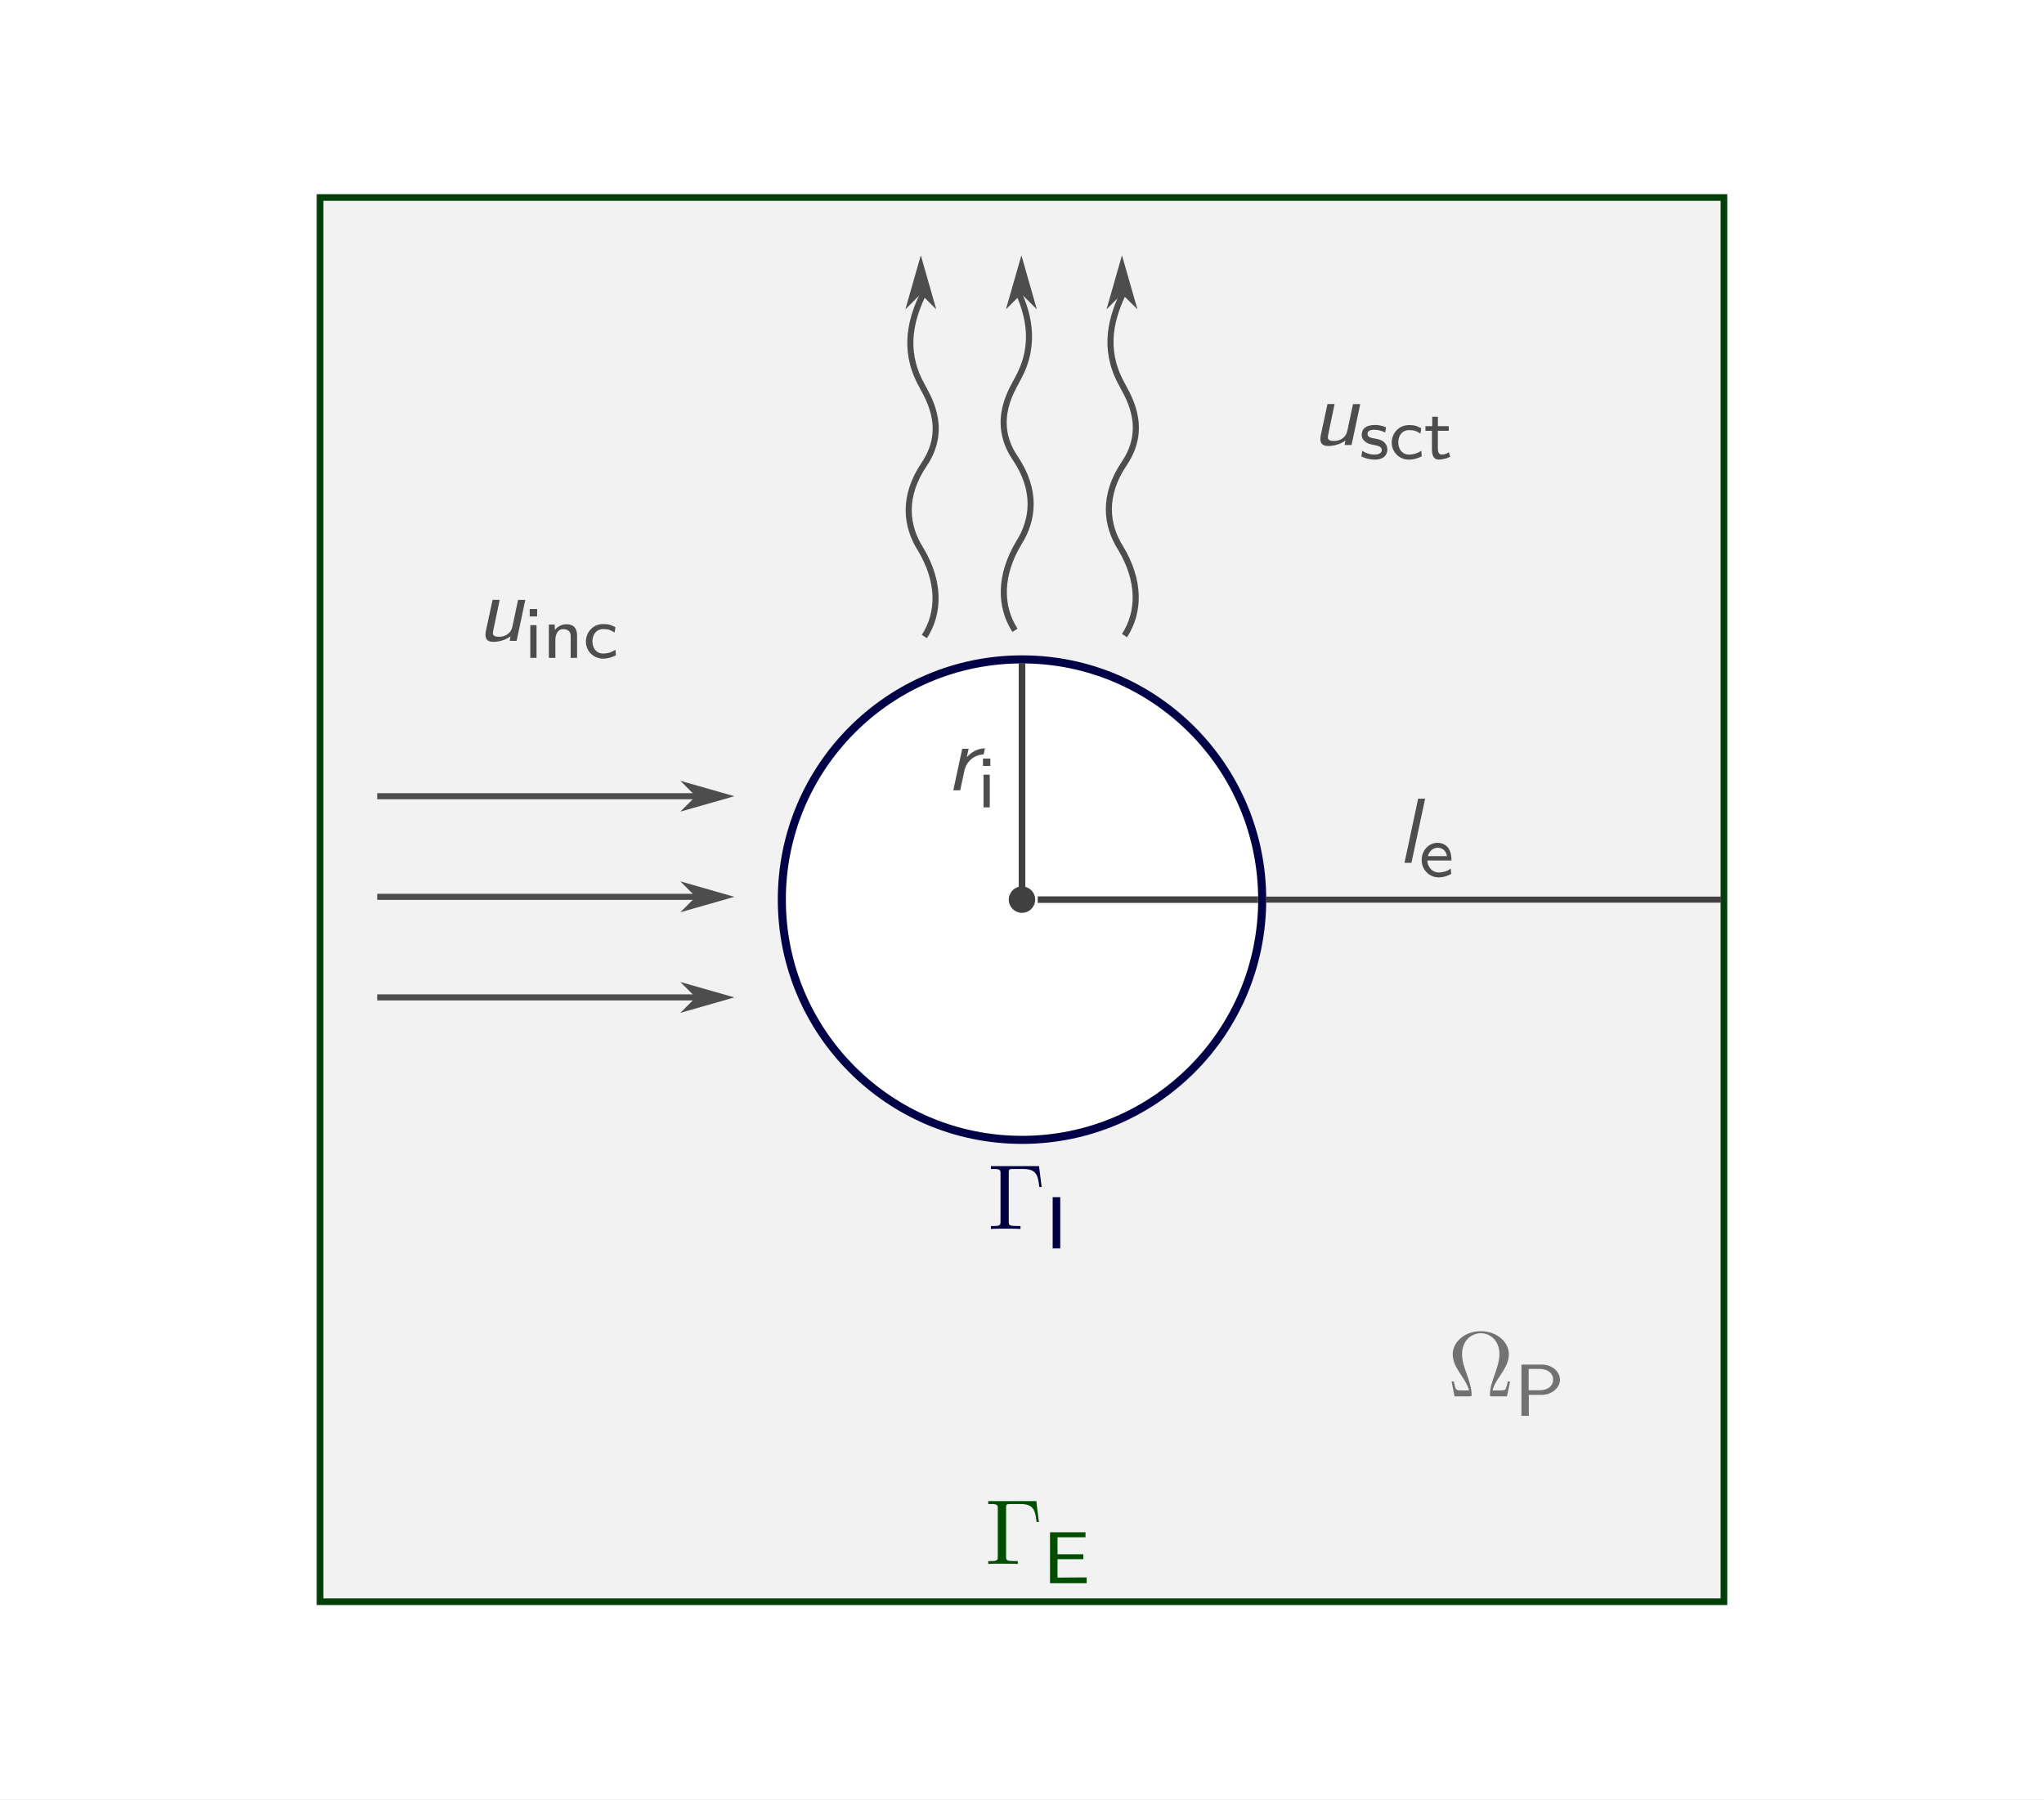
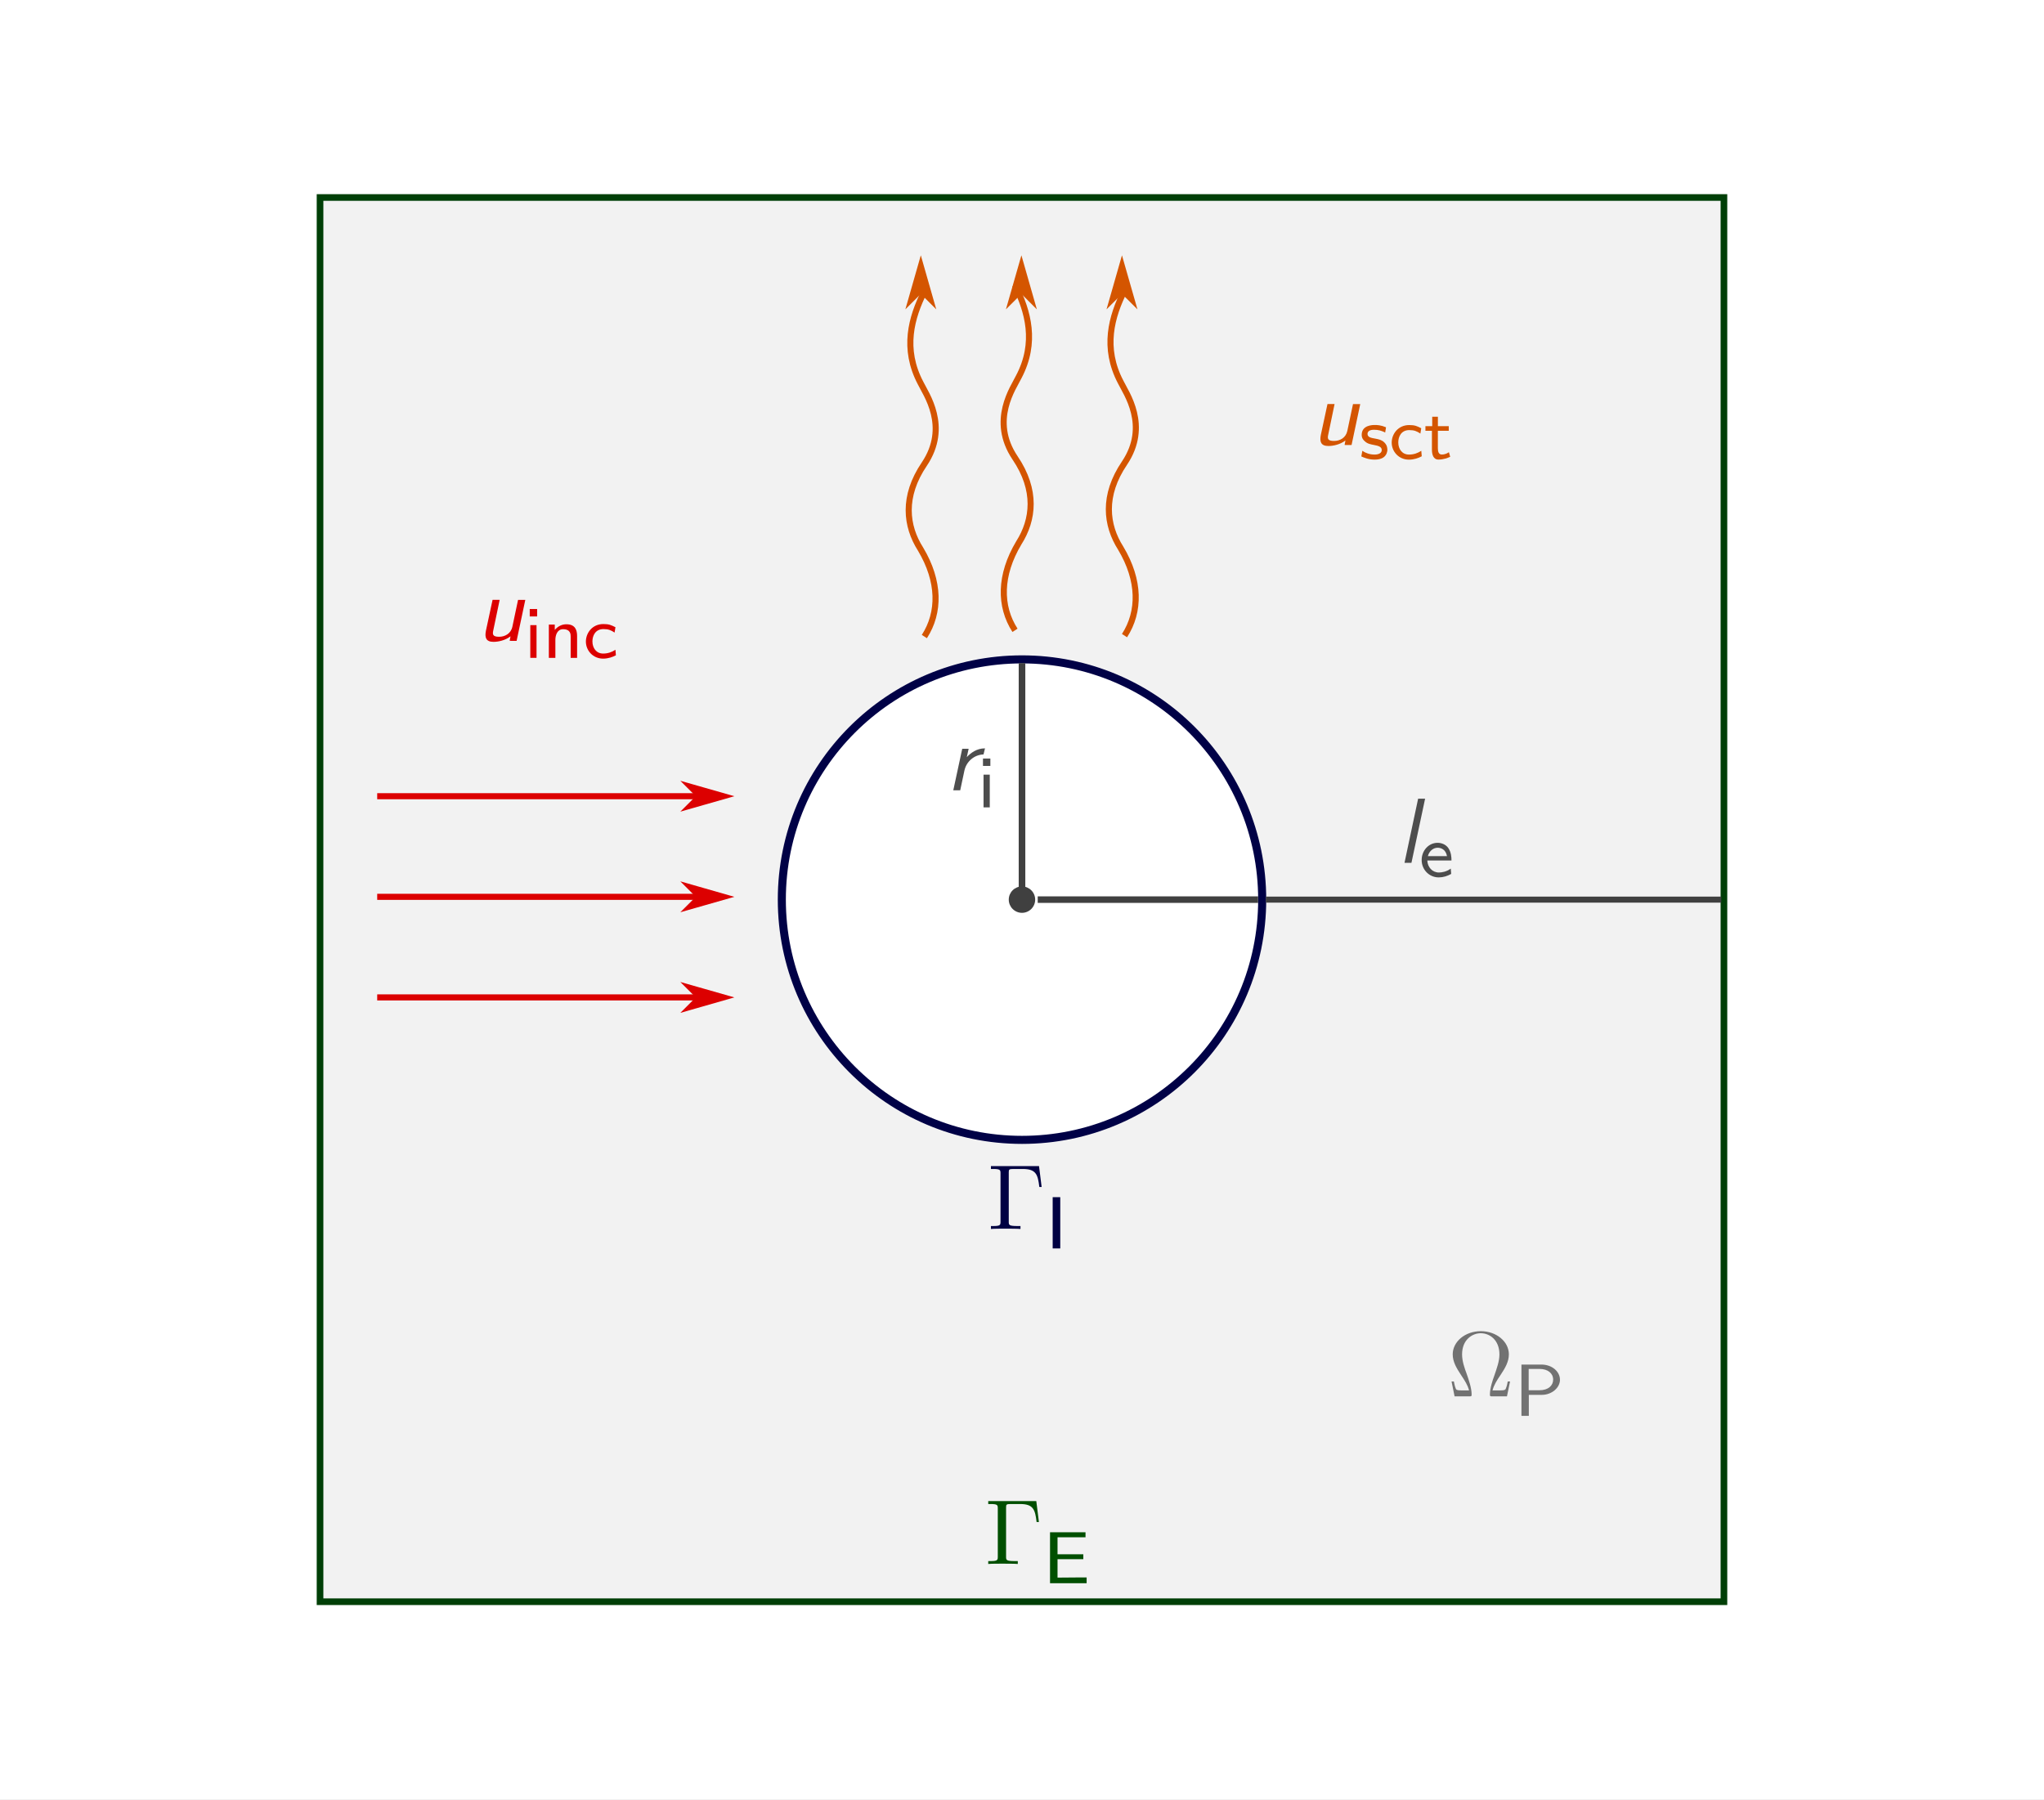
<svg xmlns="http://www.w3.org/2000/svg" width="54.78mm" height="48.23mm" viewBox="0 0 54.78 48.23" version="1.1" id="svg5">
  <defs id="defs2" />
  <g id="layer1" transform="translate(-26.77578,-11.6069)">
    <rect x="26.776" y="11.607" width="54.78" height="48.23" id="rect319" fill="#ffffff" style="stroke-width:0.248" />
    <path d="M 35.353,16.901 H 72.978 V 54.542 H 35.353 Z" id="path321" stroke="#003f07" stroke-width="0.178" fill="#f2f2f2" />
    <path d="m 60.603,35.722 c 0,3.557 -2.881,6.44 -6.437,6.44 -3.555,0 -6.437,-2.883 -6.437,-6.44 0,-3.556 2.882,-6.44 6.437,-6.44 3.556,0 6.437,2.884 6.437,6.44 z" id="path323" stroke="#000146" stroke-width="0.216" fill="#ffffff" />
    <path d="m 53.135,31.83 0.039,-0.163 c -0.225,0 -0.384,0.124 -0.488,0.236 l 0.05,-0.225 h -0.172 l -0.24,1.114 h 0.186 l 0.113,-0.532 c 0.054,-0.244 0.267,-0.423 0.512,-0.43 z" id="path325" fill="#4d4d4d" style="stroke-width:0.248" />
    <path d="m 53.302,33.249 v -0.877 h -0.167 v 0.877 z m 0.016,-1.111 v -0.198 h -0.198 v 0.198 z" id="path327" fill="#4d4d4d" style="stroke-width:0.248" />
    <path d="m 54.519,35.722 c 0,0.195 -0.159,0.354 -0.354,0.354 -0.195,0 -0.354,-0.159 -0.354,-0.354 0,-0.195 0.159,-0.354 0.354,-0.354 0.195,0 0.354,0.159 0.354,0.354 z" id="path329" fill="#404040" style="stroke-width:0.248" />
-     <path d="m 36.885,32.95 h 9.25" id="path331" stroke="#4d4d4d" stroke-width="0.163" fill="none" />
-     <path d="m 51.549,28.67 c 0.417,-0.646 0.415,-1.478 -0.102,-2.344 -0.393,-0.618 -0.488,-1.411 0.102,-2.281 0.674,-1.005 0.037,-1.881 -0.102,-2.171 -0.484,-0.92 -0.248,-1.754 0.102,-2.454" id="path331-4" stroke="#4d4d4d" stroke-width="0.163" fill="none" />
-     <path d="m 56.913,28.645 c 0.417,-0.646 0.415,-1.478 -0.102,-2.344 -0.393,-0.618 -0.488,-1.411 0.102,-2.281 0.674,-1.005 0.037,-1.881 -0.102,-2.171 -0.484,-0.92 -0.248,-1.754 0.102,-2.454" id="path331-4-4" stroke="#4d4d4d" stroke-width="0.163" fill="none" />
-     <path d="m 53.978,28.503 c -0.417,-0.646 -0.415,-1.478 0.102,-2.344 0.393,-0.618 0.488,-1.411 -0.102,-2.281 -0.674,-1.005 -0.037,-1.881 0.102,-2.171 0.484,-0.92 0.248,-1.754 -0.102,-2.454" id="path331-4-5" stroke="#4d4d4d" stroke-width="0.163" fill="none" />
-     <path d="m 45.484,32.95 -0.326,0.326 1.141,-0.326 -1.141,-0.326 z" id="path333" stroke="#4d4d4d" stroke-width="0.087" fill="#4d4d4d" fill-rule="evenodd" />
-     <path d="m 36.885,35.647 h 9.25" id="path335" stroke="#4d4d4d" stroke-width="0.163" fill="none" />
-     <path d="m 45.484,35.647 -0.326,0.326 1.141,-0.326 -1.141,-0.327 z" id="path337" stroke="#4d4d4d" stroke-width="0.087" fill="#4d4d4d" fill-rule="evenodd" />
-     <path d="m 36.885,38.343 h 9.25" id="path339" stroke="#4d4d4d" stroke-width="0.163" fill="none" />
-     <path d="m 45.484,38.343 -0.326,0.327 1.141,-0.327 -1.141,-0.326 z" id="path341" stroke="#4d4d4d" stroke-width="0.087" fill="#4d4d4d" fill-rule="evenodd" />
-     <path d="m 51.454,19.424 0.326,0.326 -0.326,-1.141 -0.326,1.141 z" id="path345" stroke="#4d4d4d" stroke-width="0.087" fill="#4d4d4d" fill-rule="evenodd" />
-     <path d="m 54.15,19.424 0.326,0.326 -0.326,-1.141 -0.327,1.141 z" id="path349" stroke="#4d4d4d" stroke-width="0.087" fill="#4d4d4d" fill-rule="evenodd" />
-     <path d="m 56.845,19.424 0.327,0.326 -0.327,-1.141 -0.326,1.141 z" id="path353" stroke="#4d4d4d" stroke-width="0.087" fill="#4d4d4d" fill-rule="evenodd" />
-     <path d="m 40.621,28.786 0.233,-1.099 H 40.66 L 40.508,28.405 c -0.039,0.186 -0.198,0.271 -0.357,0.271 -0.174,0 -0.178,-0.066 -0.155,-0.171 l 0.171,-0.819 h -0.19 l -0.178,0.827 c -0.035,0.178 -0.004,0.299 0.202,0.299 0.132,0 0.314,-0.039 0.457,-0.148 l -0.023,0.121 z" id="path355" fill="#4d4d4d" style="stroke-width:0.248" />
-     <path d="m 41.155,29.241 v -0.877 h -0.167 v 0.877 z m 0.016,-1.11 v -0.199 h -0.198 v 0.199 z" id="path357" fill="#4d4d4d" style="stroke-width:0.248" />
-     <path d="m 42.242,29.241 v -0.586 c 0,-0.155 -0.047,-0.314 -0.287,-0.314 -0.112,0 -0.221,0.047 -0.311,0.151 v -0.143 h -0.159 v 0.893 h 0.175 v -0.481 c 0,-0.133 0.054,-0.288 0.205,-0.288 0.205,0 0.205,0.14 0.205,0.198 v 0.571 z" id="path359" fill="#4d4d4d" style="stroke-width:0.248" />
-     <path d="m 43.282,29.172 -0.012,-0.147 c -0.102,0.066 -0.206,0.101 -0.33,0.101 -0.182,0 -0.287,-0.147 -0.287,-0.326 0,-0.152 0.078,-0.33 0.295,-0.33 0.132,0 0.198,0.027 0.299,0.093 l 0.023,-0.143 c -0.117,-0.058 -0.172,-0.085 -0.323,-0.085 -0.299,0 -0.469,0.24 -0.469,0.47 0,0.24 0.19,0.457 0.461,0.457 0.136,0 0.257,-0.043 0.342,-0.089 z" id="path361" fill="#4d4d4d" style="stroke-width:0.248" />
-     <path d="m 62.998,23.536 0.233,-1.098 h -0.194 l -0.152,0.718 c -0.039,0.186 -0.197,0.271 -0.357,0.271 -0.174,0 -0.178,-0.066 -0.155,-0.171 l 0.17,-0.819 h -0.19 l -0.178,0.827 c -0.035,0.178 -0.004,0.298 0.202,0.298 0.132,0 0.314,-0.039 0.457,-0.147 l -0.023,0.12 z" id="path363" fill="#4d4d4d" style="stroke-width:0.248" />
-     <path d="m 63.956,23.651 c 0,-0.035 -0.004,-0.112 -0.085,-0.19 -0.074,-0.066 -0.143,-0.078 -0.24,-0.097 -0.116,-0.019 -0.205,-0.039 -0.205,-0.125 0,-0.112 0.143,-0.112 0.174,-0.112 0.113,0 0.198,0.023 0.299,0.074 l 0.023,-0.14 c -0.136,-0.058 -0.232,-0.062 -0.302,-0.062 -0.051,0 -0.35,0 -0.35,0.264 0,0.094 0.05,0.144 0.079,0.168 0.07,0.07 0.151,0.085 0.256,0.105 0.093,0.019 0.202,0.039 0.202,0.132 0,0.124 -0.167,0.124 -0.194,0.124 -0.128,0 -0.244,-0.043 -0.326,-0.101 l -0.027,0.151 c 0.071,0.031 0.191,0.085 0.354,0.085 0.089,0 0.174,-0.012 0.248,-0.066 0.074,-0.058 0.097,-0.143 0.097,-0.209 z" id="path365" fill="#4d4d4d" style="stroke-width:0.248" />
-     <path d="m 64.879,23.838 -0.012,-0.147 c -0.101,0.066 -0.206,0.101 -0.33,0.101 -0.182,0 -0.287,-0.147 -0.287,-0.326 0,-0.151 0.077,-0.33 0.294,-0.33 0.132,0 0.199,0.027 0.299,0.093 l 0.023,-0.143 c -0.116,-0.058 -0.171,-0.085 -0.323,-0.085 -0.298,0 -0.469,0.24 -0.469,0.47 0,0.24 0.19,0.457 0.461,0.457 0.136,0 0.257,-0.043 0.342,-0.089 z" id="path367" fill="#4d4d4d" style="stroke-width:0.248" />
-     <path d="m 65.642,23.853 -0.035,-0.124 c -0.066,0.047 -0.137,0.062 -0.191,0.062 -0.085,0 -0.105,-0.081 -0.105,-0.171 v -0.466 h 0.292 V 23.03 H 65.312 V 22.778 H 65.16 v 0.252 h -0.182 v 0.124 h 0.174 v 0.501 c 0,0.132 0.035,0.271 0.174,0.271 0.143,0 0.253,-0.047 0.315,-0.074 z" id="path369" fill="#4d4d4d" style="stroke-width:0.248" />
+     <path d="m 36.885,32.95 h 9.25" id="path331" stroke="#4d4d4d" stroke-width="0.163" fill="none" style="fill:#ff0000;fill-opacity:1;stroke:#dc0000;stroke-opacity:1" />
+     <path d="m 51.549,28.67 c 0.417,-0.646 0.415,-1.478 -0.102,-2.344 -0.393,-0.618 -0.488,-1.411 0.102,-2.281 0.674,-1.005 0.037,-1.881 -0.102,-2.171 -0.484,-0.92 -0.248,-1.754 0.102,-2.454" id="path331-4" stroke="#4d4d4d" stroke-width="0.163" fill="none" style="stroke:#d45500;stroke-opacity:1" />
+     <path d="m 56.913,28.645 c 0.417,-0.646 0.415,-1.478 -0.102,-2.344 -0.393,-0.618 -0.488,-1.411 0.102,-2.281 0.674,-1.005 0.037,-1.881 -0.102,-2.171 -0.484,-0.92 -0.248,-1.754 0.102,-2.454" id="path331-4-4" stroke="#4d4d4d" stroke-width="0.163" fill="none" style="stroke:#d45500;stroke-opacity:1" />
+     <path d="m 53.978,28.503 c -0.417,-0.646 -0.415,-1.478 0.102,-2.344 0.393,-0.618 0.488,-1.411 -0.102,-2.281 -0.674,-1.005 -0.037,-1.881 0.102,-2.171 0.484,-0.92 0.248,-1.754 -0.102,-2.454" id="path331-4-5" stroke="#4d4d4d" stroke-width="0.163" fill="none" style="stroke:#d45500;stroke-opacity:1" />
+     <path d="m 45.484,32.95 -0.326,0.326 1.141,-0.326 -1.141,-0.326 z" id="path333" stroke="#4d4d4d" stroke-width="0.087" fill="#4d4d4d" fill-rule="evenodd" style="stroke:#dc0000;stroke-opacity:1;fill:#dc0000;fill-opacity:1" />
+     <path d="m 36.885,35.647 h 9.25" id="path335" stroke="#4d4d4d" stroke-width="0.163" fill="none" style="fill:#dc0000;fill-opacity:1;stroke:#dc0000;stroke-opacity:1" />
+     <path d="m 45.484,35.647 -0.326,0.326 1.141,-0.326 -1.141,-0.327 z" id="path337" stroke="#4d4d4d" stroke-width="0.087" fill="#4d4d4d" fill-rule="evenodd" style="stroke:#dc0000;stroke-opacity:1;fill:#dc0000;fill-opacity:1" />
+     <path d="m 36.885,38.343 h 9.25" id="path339" stroke="#4d4d4d" stroke-width="0.163" fill="none" style="fill:#800000;fill-opacity:1;stroke:#dc0000;stroke-opacity:1" />
+     <path d="m 45.484,38.343 -0.326,0.327 1.141,-0.327 -1.141,-0.326 z" id="path341" stroke="#4d4d4d" stroke-width="0.087" fill="#4d4d4d" fill-rule="evenodd" style="stroke:#dc0000;stroke-opacity:1;fill:#dc0000;fill-opacity:1" />
+     <path d="m 51.454,19.424 0.326,0.326 -0.326,-1.141 -0.326,1.141 z" id="path345" stroke="#4d4d4d" stroke-width="0.087" fill="#4d4d4d" fill-rule="evenodd" style="stroke:#d45500;stroke-opacity:1;fill:#d45500;fill-opacity:1" />
+     <path d="m 54.15,19.424 0.326,0.326 -0.326,-1.141 -0.327,1.141 z" id="path349" stroke="#4d4d4d" stroke-width="0.087" fill="#4d4d4d" fill-rule="evenodd" style="stroke:#d45500;stroke-opacity:1;fill:#d45500;fill-opacity:1" />
+     <path d="m 56.845,19.424 0.327,0.326 -0.327,-1.141 -0.326,1.141 z" id="path353" stroke="#4d4d4d" stroke-width="0.087" fill="#4d4d4d" fill-rule="evenodd" style="stroke:#d45500;stroke-opacity:1;fill:#d45500;fill-opacity:1" />
+     <path d="m 40.621,28.786 0.233,-1.099 H 40.66 L 40.508,28.405 c -0.039,0.186 -0.198,0.271 -0.357,0.271 -0.174,0 -0.178,-0.066 -0.155,-0.171 l 0.171,-0.819 h -0.19 l -0.178,0.827 c -0.035,0.178 -0.004,0.299 0.202,0.299 0.132,0 0.314,-0.039 0.457,-0.148 l -0.023,0.121 z" id="path355" fill="#4d4d4d" style="stroke-width:0.248;fill:#dc0000;fill-opacity:1" />
+     <path d="m 41.155,29.241 v -0.877 h -0.167 v 0.877 z m 0.016,-1.11 v -0.199 h -0.198 v 0.199 z" id="path357" fill="#4d4d4d" style="stroke-width:0.248;fill:#dc0000;fill-opacity:1" />
+     <path d="m 42.242,29.241 v -0.586 c 0,-0.155 -0.047,-0.314 -0.287,-0.314 -0.112,0 -0.221,0.047 -0.311,0.151 v -0.143 h -0.159 v 0.893 h 0.175 v -0.481 c 0,-0.133 0.054,-0.288 0.205,-0.288 0.205,0 0.205,0.14 0.205,0.198 v 0.571 z" id="path359" fill="#4d4d4d" style="stroke-width:0.248;fill:#dc0000;fill-opacity:1" />
+     <path d="m 43.282,29.172 -0.012,-0.147 c -0.102,0.066 -0.206,0.101 -0.33,0.101 -0.182,0 -0.287,-0.147 -0.287,-0.326 0,-0.152 0.078,-0.33 0.295,-0.33 0.132,0 0.198,0.027 0.299,0.093 l 0.023,-0.143 c -0.117,-0.058 -0.172,-0.085 -0.323,-0.085 -0.299,0 -0.469,0.24 -0.469,0.47 0,0.24 0.19,0.457 0.461,0.457 0.136,0 0.257,-0.043 0.342,-0.089 z" id="path361" fill="#4d4d4d" style="stroke-width:0.248;fill:#dc0000;fill-opacity:1" />
+     <path d="m 62.998,23.536 0.233,-1.098 h -0.194 l -0.152,0.718 c -0.039,0.186 -0.197,0.271 -0.357,0.271 -0.174,0 -0.178,-0.066 -0.155,-0.171 l 0.17,-0.819 h -0.19 l -0.178,0.827 c -0.035,0.178 -0.004,0.298 0.202,0.298 0.132,0 0.314,-0.039 0.457,-0.147 l -0.023,0.12 z" id="path363" fill="#4d4d4d" style="stroke-width:0.248;fill:#d45500" />
+     <path d="m 63.956,23.651 c 0,-0.035 -0.004,-0.112 -0.085,-0.19 -0.074,-0.066 -0.143,-0.078 -0.24,-0.097 -0.116,-0.019 -0.205,-0.039 -0.205,-0.125 0,-0.112 0.143,-0.112 0.174,-0.112 0.113,0 0.198,0.023 0.299,0.074 l 0.023,-0.14 c -0.136,-0.058 -0.232,-0.062 -0.302,-0.062 -0.051,0 -0.35,0 -0.35,0.264 0,0.094 0.05,0.144 0.079,0.168 0.07,0.07 0.151,0.085 0.256,0.105 0.093,0.019 0.202,0.039 0.202,0.132 0,0.124 -0.167,0.124 -0.194,0.124 -0.128,0 -0.244,-0.043 -0.326,-0.101 l -0.027,0.151 c 0.071,0.031 0.191,0.085 0.354,0.085 0.089,0 0.174,-0.012 0.248,-0.066 0.074,-0.058 0.097,-0.143 0.097,-0.209 z" id="path365" fill="#4d4d4d" style="stroke-width:0.248;fill:#d45500" />
+     <path d="m 64.879,23.838 -0.012,-0.147 c -0.101,0.066 -0.206,0.101 -0.33,0.101 -0.182,0 -0.287,-0.147 -0.287,-0.326 0,-0.151 0.077,-0.33 0.294,-0.33 0.132,0 0.199,0.027 0.299,0.093 l 0.023,-0.143 c -0.116,-0.058 -0.171,-0.085 -0.323,-0.085 -0.298,0 -0.469,0.24 -0.469,0.47 0,0.24 0.19,0.457 0.461,0.457 0.136,0 0.257,-0.043 0.342,-0.089 z" id="path367" fill="#4d4d4d" style="stroke-width:0.248;fill:#d45500" />
+     <path d="m 65.642,23.853 -0.035,-0.124 c -0.066,0.047 -0.137,0.062 -0.191,0.062 -0.085,0 -0.105,-0.081 -0.105,-0.171 v -0.466 h 0.292 V 23.03 H 65.312 V 22.778 H 65.16 v 0.252 h -0.182 v 0.124 h 0.174 v 0.501 c 0,0.132 0.035,0.271 0.174,0.271 0.143,0 0.253,-0.047 0.315,-0.074 z" id="path369" fill="#4d4d4d" style="stroke-width:0.248;fill:#d45500" />
    <path d="m 67.246,48.638 h -0.062 c -0.012,0.062 -0.023,0.12 -0.047,0.178 -0.012,0.039 -0.019,0.062 -0.163,0.062 h -0.198 c 0.035,-0.139 0.109,-0.26 0.221,-0.423 0.116,-0.175 0.217,-0.346 0.217,-0.544 0,-0.342 -0.333,-0.621 -0.752,-0.621 -0.424,0 -0.753,0.283 -0.753,0.621 0,0.198 0.101,0.368 0.217,0.544 0.109,0.163 0.186,0.283 0.221,0.423 H 65.95 c -0.143,0 -0.151,-0.023 -0.163,-0.058 -0.023,-0.058 -0.035,-0.12 -0.047,-0.182 h -0.062 l 0.081,0.399 h 0.395 c 0.054,0 0.062,0 0.062,-0.05 0,-0.174 -0.077,-0.391 -0.132,-0.552 -0.054,-0.143 -0.124,-0.337 -0.124,-0.523 0,-0.396 0.275,-0.567 0.501,-0.567 0.237,0 0.5,0.178 0.5,0.567 0,0.186 -0.07,0.372 -0.139,0.575 -0.039,0.105 -0.116,0.329 -0.116,0.5 0,0.05 0.008,0.05 0.062,0.05 h 0.395 z" id="path371" fill="#727272" style="stroke-width:0.248" />
    <path d="m 68.583,48.589 c 0,-0.213 -0.209,-0.404 -0.496,-0.404 h -0.536 v 1.375 h 0.198 v -0.563 h 0.35 c 0.256,0 0.485,-0.183 0.485,-0.408 z m -0.182,0 c 0,0.159 -0.132,0.284 -0.364,0.284 h -0.292 v -0.571 h 0.292 c 0.225,0 0.364,0.12 0.364,0.287 z" id="path373" fill="#727272" style="stroke-width:0.248" />
    <path d="m 54.549,51.845 h -1.288 v 0.078 h 0.058 c 0.19,0 0.198,0.027 0.198,0.117 v 1.297 c 0,0.089 -0.008,0.116 -0.198,0.116 h -0.058 v 0.077 c 0.085,-0.008 0.279,-0.008 0.376,-0.008 0.102,0 0.327,0 0.416,0.008 v -0.077 h -0.081 c -0.233,0 -0.233,-0.031 -0.233,-0.116 v -1.316 c 0,-0.082 0.004,-0.098 0.12,-0.098 h 0.256 c 0.353,0 0.403,0.148 0.442,0.482 h 0.062 z" id="path375" fill="#004f00" style="stroke-width:0.248" />
    <path d="m 55.898,54.046 v -0.155 h -0.178 l -0.501,0.004 h -0.101 v -0.493 h 0.691 V 53.27 h -0.691 v -0.455 h 0.287 c 0.028,0 0.051,0 0.075,0 h 0.388 v -0.135 h -0.951 v 1.366 z" id="path377" fill="#004f00" style="stroke-width:0.248" />
    <path d="m 54.622,42.865 h -1.289 v 0.077 h 0.059 c 0.19,0 0.198,0.027 0.198,0.116 v 1.297 c 0,0.09 -0.008,0.117 -0.198,0.117 h -0.059 v 0.078 c 0.086,-0.008 0.28,-0.008 0.377,-0.008 0.101,0 0.326,0 0.415,0.008 v -0.078 h -0.081 c -0.233,0 -0.233,-0.031 -0.233,-0.117 v -1.316 c 0,-0.081 0.004,-0.097 0.12,-0.097 h 0.256 c 0.354,0 0.404,0.148 0.443,0.482 h 0.062 z" id="path379" fill="#000142" style="stroke-width:0.248" />
    <path d="m 54.988,43.698 h 0.203 v 1.374 h -0.203 z" id="path381" fill="#000142" style="stroke-width:0.248" />
    <path d="m 54.587,35.722 h 5.907" id="path383" stroke="#404040" stroke-width="0.175" fill="none" />
    <path d="M 54.166,35.457 V 29.383" id="path385" stroke="#404040" stroke-width="0.177" fill="none" />
    <path d="M 60.703,35.722 H 72.906" id="path387" stroke="#404040" stroke-width="0.162" fill="none" />
    <path d="M 64.603,34.736 64.969,33.017 H 64.782 L 64.417,34.736 Z" id="path389" fill="#4d4d4d" style="stroke-width:0.248" />
    <path d="m 65.676,34.673 c 0,-0.089 -0.008,-0.222 -0.085,-0.334 -0.07,-0.101 -0.19,-0.14 -0.287,-0.14 -0.241,0 -0.427,0.209 -0.427,0.462 0,0.256 0.199,0.465 0.458,0.465 0.116,0 0.232,-0.035 0.333,-0.093 L 65.657,34.89 c -0.108,0.081 -0.232,0.105 -0.318,0.105 -0.174,0 -0.303,-0.14 -0.311,-0.322 z m -0.12,-0.117 h -0.513 c 0.044,-0.159 0.164,-0.225 0.261,-0.225 0.085,0 0.217,0.039 0.252,0.225 z" id="path391" fill="#4d4d4d" style="stroke-width:0.248" />
  </g>
</svg>
